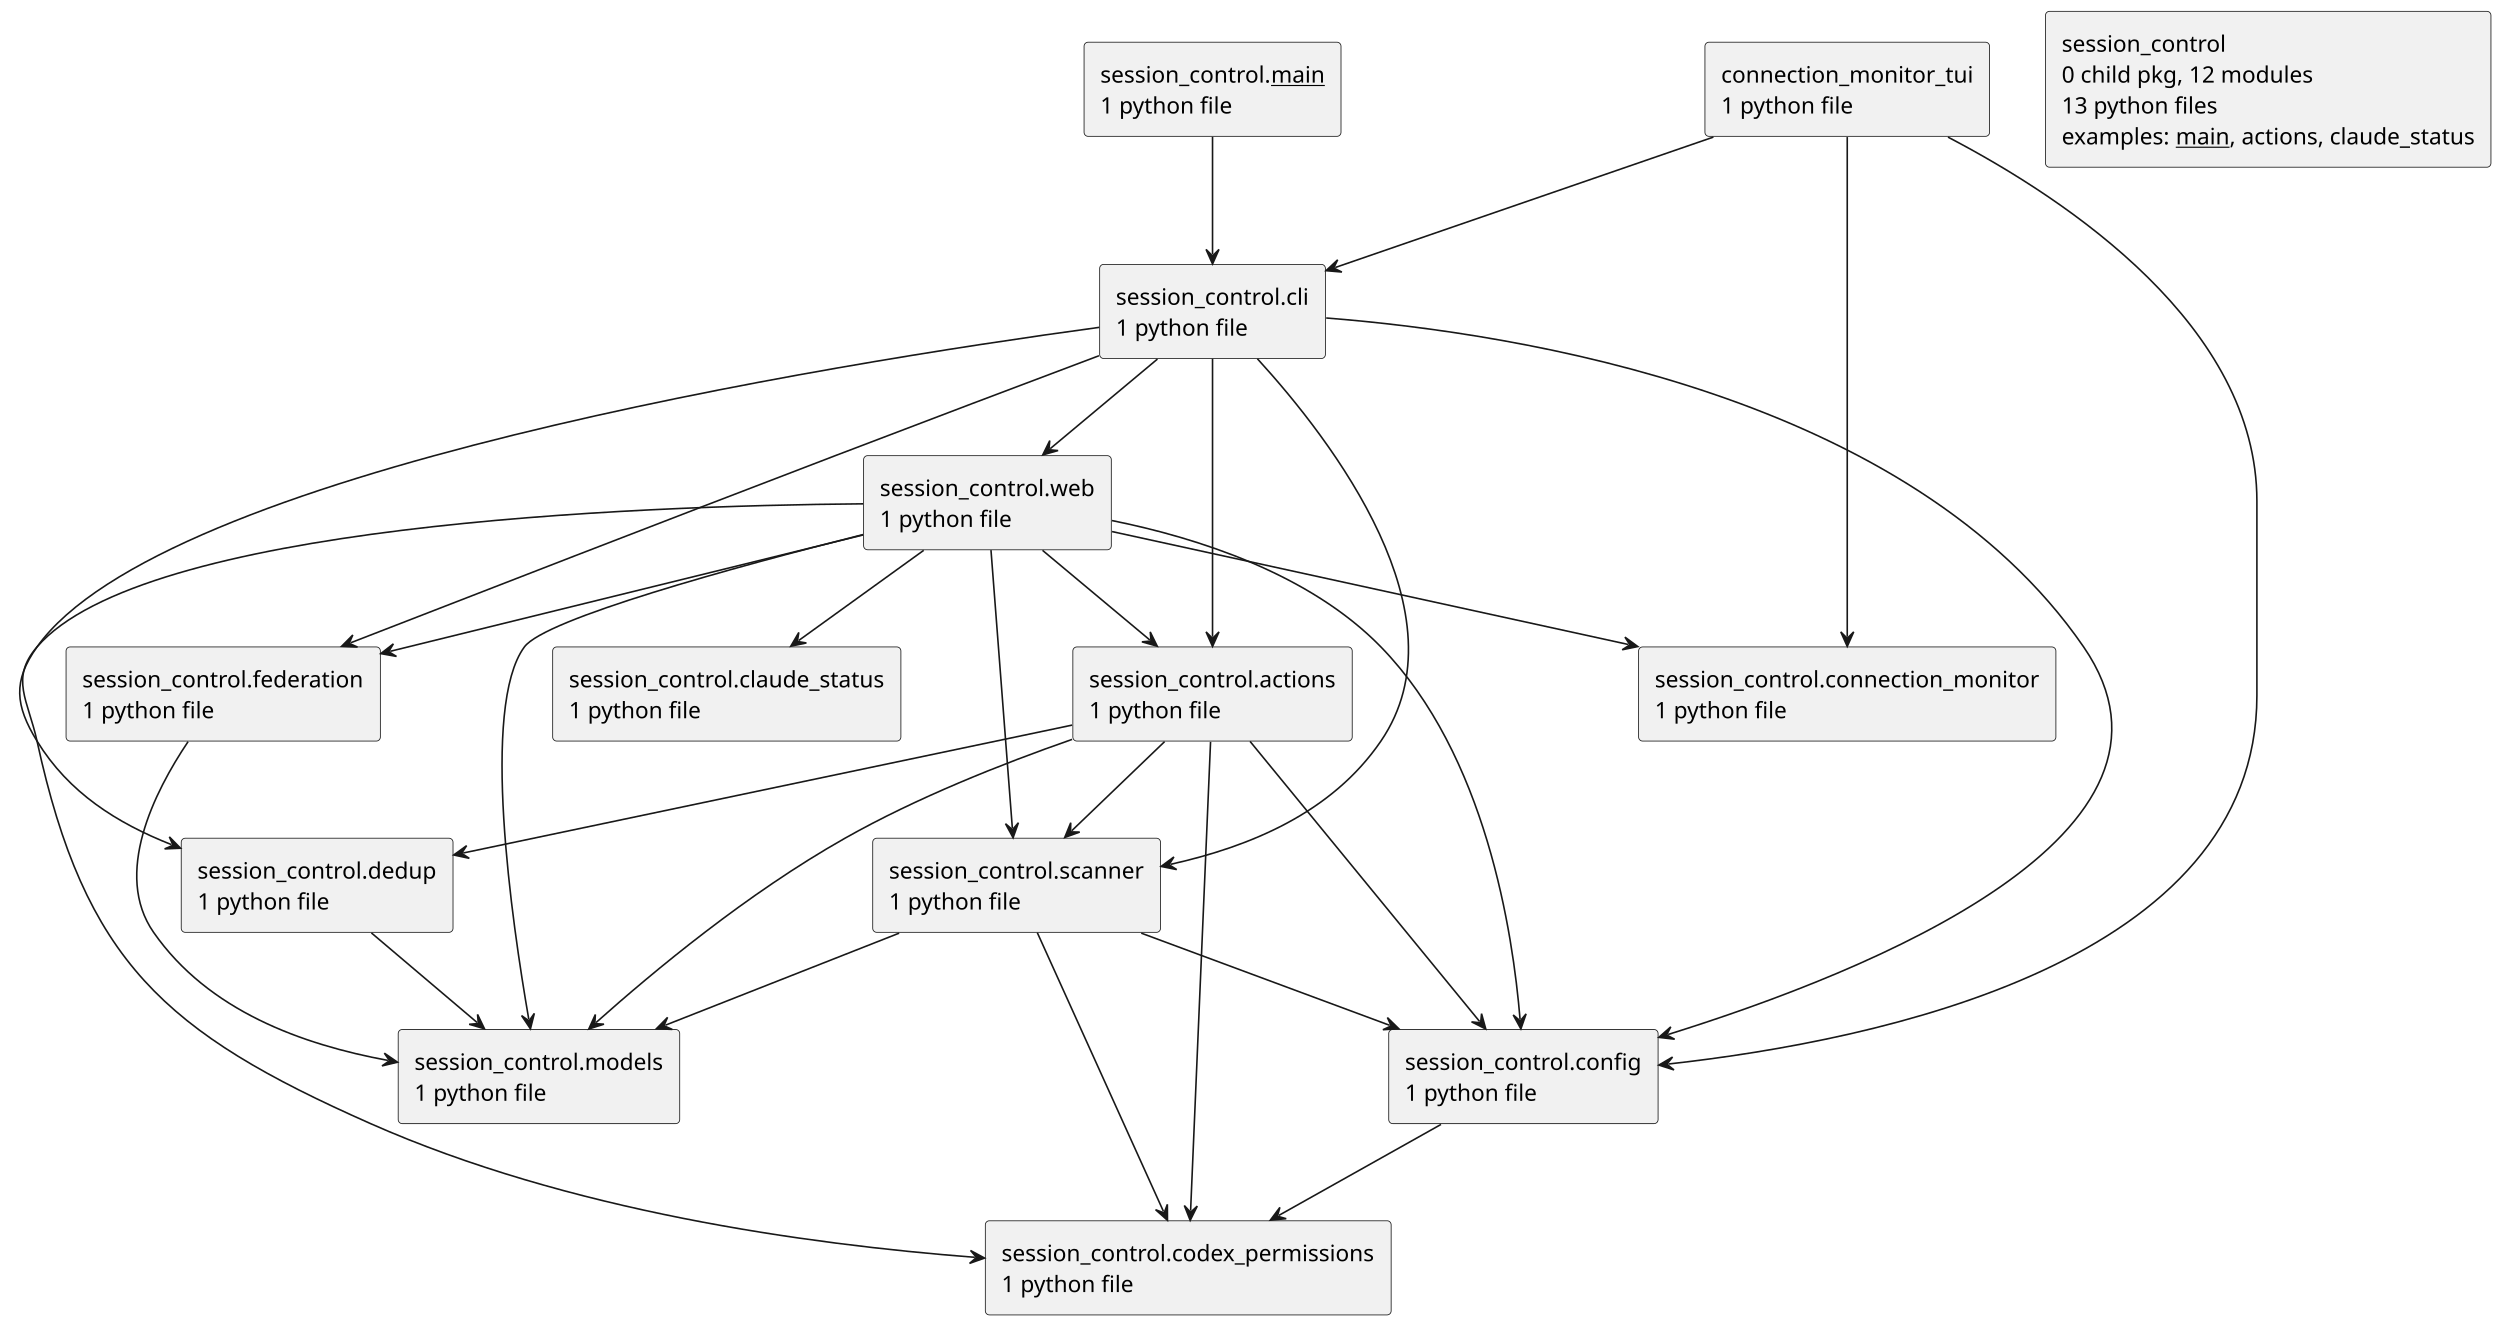
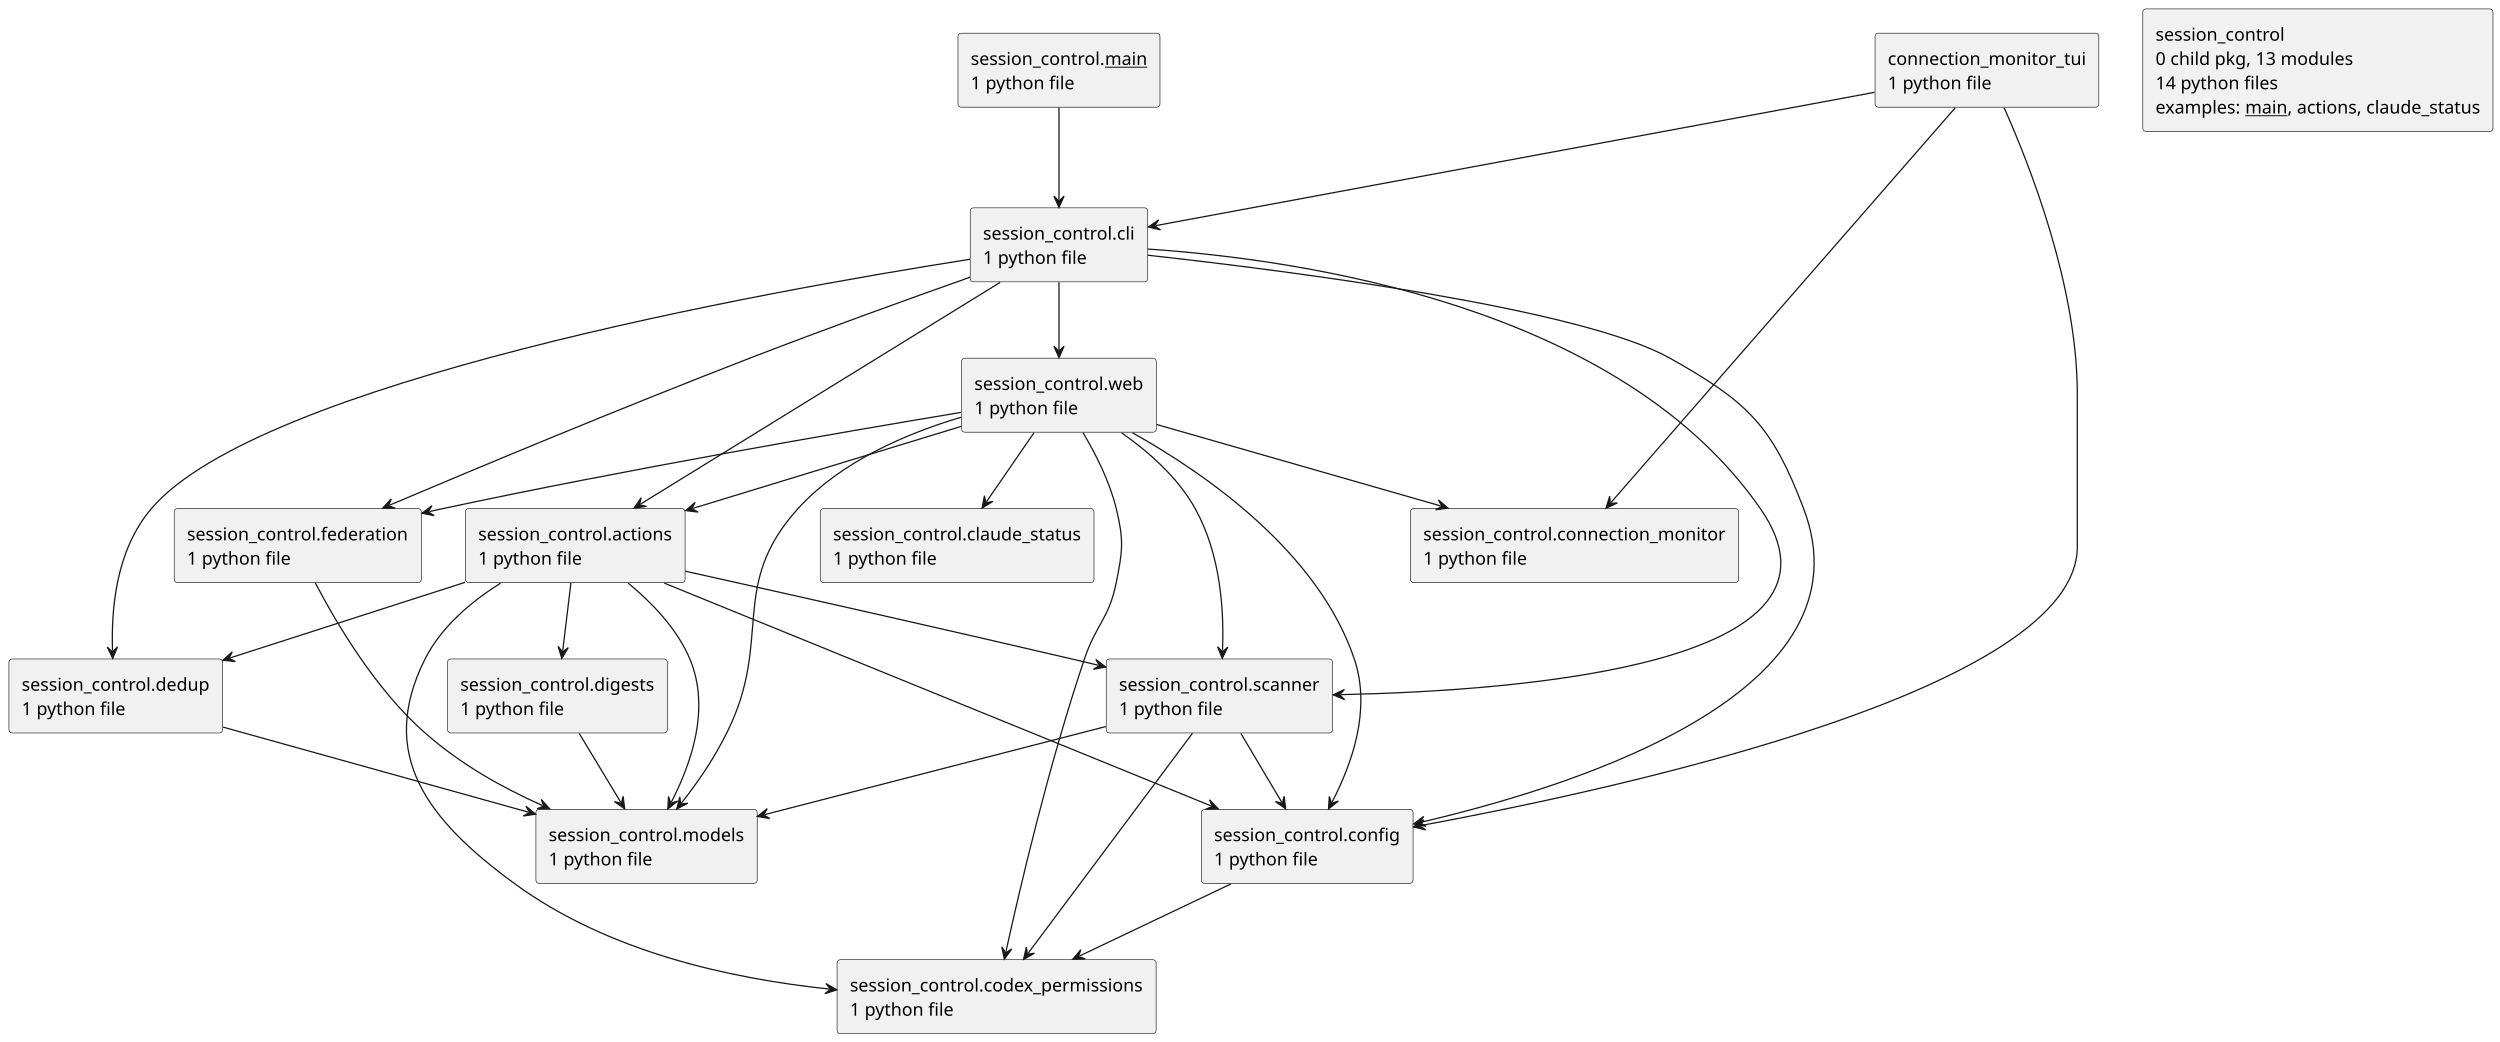
- <svg xmlns="http://www.w3.org/2000/svg" contentStyleType="text/css" data-diagram-type="DESCRIPTION" height="818px" preserveAspectRatio="none" style="width:1544px;height:818px;background:#FFFFFF;" version="1.1" viewBox="0 0 1544 818" width="1544px" zoomAndPan="magnify">
+ <svg xmlns="http://www.w3.org/2000/svg" contentStyleType="text/css" data-diagram-type="DESCRIPTION" height="818px" preserveAspectRatio="none" style="width:1964px;height:818px;background:#FFFFFF;" version="1.1" viewBox="0 0 1964 818" width="1964px" zoomAndPan="magnify">
  <defs />
  <g>
    <g class="entity" data-qualified-name="connection_monitor_tui" data-source-line="4" id="ent0002">
-       <rect fill="#F1F1F1" height="58.136" rx="2.5" ry="2.5" style="stroke:#181818;stroke-width:0.5;" width="175.777" x="1052.97" y="26.07" />
-       <text fill="#000000" font-family="sans-serif" font-size="14" lengthAdjust="spacing" textLength="155.777" x="1062.97" y="51.036">connection_monitor_tui</text>
-       <text fill="#000000" font-family="sans-serif" font-size="14" lengthAdjust="spacing" textLength="81.802" x="1062.97" y="70.104">1 python file</text>
+       <rect fill="#F1F1F1" height="58.136" rx="2.5" ry="2.5" style="stroke:#181818;stroke-width:0.5;" width="175.777" x="1473.04" y="26.07" />
+       <text fill="#000000" font-family="sans-serif" font-size="14" lengthAdjust="spacing" textLength="155.777" x="1483.04" y="51.036">connection_monitor_tui</text>
+       <text fill="#000000" font-family="sans-serif" font-size="14" lengthAdjust="spacing" textLength="81.802" x="1483.04" y="70.104">1 python file</text>
    </g>
    <g class="entity" data-qualified-name="session_control" data-source-line="5" id="ent0003">
-       <rect fill="#F1F1F1" height="96.272" rx="2.5" ry="2.5" style="stroke:#181818;stroke-width:0.5;" width="275.107" x="1263.3" y="7" />
-       <text fill="#000000" font-family="sans-serif" font-size="14" lengthAdjust="spacing" textLength="101.724" x="1273.3" y="31.966">session_control</text>
-       <text fill="#000000" font-family="sans-serif" font-size="14" lengthAdjust="spacing" textLength="155.273" x="1273.3" y="51.034">0 child pkg, 12 modules</text>
-       <text fill="#000000" font-family="sans-serif" font-size="14" lengthAdjust="spacing" textLength="96.516" x="1273.3" y="70.102">13 python files</text>
-       <text fill="#000000" font-family="sans-serif" font-size="14" lengthAdjust="spacing" textLength="66.822" x="1273.3" y="89.17">examples:</text>
-       <text fill="#000000" font-family="sans-serif" font-size="14" lengthAdjust="spacing" text-decoration="underline" textLength="33.208" x="1343.762" y="89.17">main</text>
-       <text fill="#000000" font-family="sans-serif" font-size="14" lengthAdjust="spacing" textLength="151.437" x="1376.97" y="89.17">, actions, claude_status</text>
+       <rect fill="#F1F1F1" height="96.272" rx="2.5" ry="2.5" style="stroke:#181818;stroke-width:0.5;" width="275.107" x="1683.37" y="7" />
+       <text fill="#000000" font-family="sans-serif" font-size="14" lengthAdjust="spacing" textLength="101.724" x="1693.37" y="31.966">session_control</text>
+       <text fill="#000000" font-family="sans-serif" font-size="14" lengthAdjust="spacing" textLength="155.273" x="1693.37" y="51.034">0 child pkg, 13 modules</text>
+       <text fill="#000000" font-family="sans-serif" font-size="14" lengthAdjust="spacing" textLength="96.516" x="1693.37" y="70.102">14 python files</text>
+       <text fill="#000000" font-family="sans-serif" font-size="14" lengthAdjust="spacing" textLength="66.822" x="1693.37" y="89.17">examples:</text>
+       <text fill="#000000" font-family="sans-serif" font-size="14" lengthAdjust="spacing" text-decoration="underline" textLength="33.208" x="1763.832" y="89.17">main</text>
+       <text fill="#000000" font-family="sans-serif" font-size="14" lengthAdjust="spacing" textLength="151.437" x="1797.04" y="89.17">, actions, claude_status</text>
    </g>
    <g class="entity" data-qualified-name="session_control.__main__" data-source-line="6" id="ent0004">
-       <rect fill="#F1F1F1" height="58.136" rx="2.5" ry="2.5" style="stroke:#181818;stroke-width:0.5;" width="158.684" x="669.52" y="26.07" />
-       <text fill="#000000" font-family="sans-serif" font-size="14" lengthAdjust="spacing" textLength="105.476" x="679.52" y="51.036">session_control.</text>
-       <text fill="#000000" font-family="sans-serif" font-size="14" lengthAdjust="spacing" text-decoration="underline" textLength="33.208" x="784.996" y="51.036">main</text>
-       <text fill="#000000" font-family="sans-serif" font-size="14" lengthAdjust="spacing" textLength="81.802" x="679.52" y="70.104">1 python file</text>
+       <rect fill="#F1F1F1" height="58.136" rx="2.5" ry="2.5" style="stroke:#181818;stroke-width:0.5;" width="158.684" x="752.58" y="26.07" />
+       <text fill="#000000" font-family="sans-serif" font-size="14" lengthAdjust="spacing" textLength="105.476" x="762.58" y="51.036">session_control.</text>
+       <text fill="#000000" font-family="sans-serif" font-size="14" lengthAdjust="spacing" text-decoration="underline" textLength="33.208" x="868.056" y="51.036">main</text>
+       <text fill="#000000" font-family="sans-serif" font-size="14" lengthAdjust="spacing" textLength="81.802" x="762.58" y="70.104">1 python file</text>
    </g>
    <g class="entity" data-qualified-name="session_control.actions" data-source-line="7" id="ent0005">
-       <rect fill="#F1F1F1" height="58.136" rx="2.5" ry="2.5" style="stroke:#181818;stroke-width:0.5;" width="172.543" x="662.59" y="399.55" />
-       <text fill="#000000" font-family="sans-serif" font-size="14" lengthAdjust="spacing" textLength="152.543" x="672.59" y="424.516">session_control.actions</text>
-       <text fill="#000000" font-family="sans-serif" font-size="14" lengthAdjust="spacing" textLength="81.802" x="672.59" y="443.584">1 python file</text>
+       <rect fill="#F1F1F1" height="58.136" rx="2.5" ry="2.5" style="stroke:#181818;stroke-width:0.5;" width="172.543" x="365.66" y="399.55" />
+       <text fill="#000000" font-family="sans-serif" font-size="14" lengthAdjust="spacing" textLength="152.543" x="375.66" y="424.516">session_control.actions</text>
+       <text fill="#000000" font-family="sans-serif" font-size="14" lengthAdjust="spacing" textLength="81.802" x="375.66" y="443.584">1 python file</text>
    </g>
    <g class="entity" data-qualified-name="session_control.claude_status" data-source-line="8" id="ent0006">
-       <rect fill="#F1F1F1" height="58.136" rx="2.5" ry="2.5" style="stroke:#181818;stroke-width:0.5;" width="215.061" x="341.33" y="399.55" />
-       <text fill="#000000" font-family="sans-serif" font-size="14" lengthAdjust="spacing" textLength="195.061" x="351.33" y="424.516">session_control.claude_status</text>
-       <text fill="#000000" font-family="sans-serif" font-size="14" lengthAdjust="spacing" textLength="81.802" x="351.33" y="443.584">1 python file</text>
+       <rect fill="#F1F1F1" height="58.136" rx="2.5" ry="2.5" style="stroke:#181818;stroke-width:0.5;" width="215.061" x="644.4" y="399.55" />
+       <text fill="#000000" font-family="sans-serif" font-size="14" lengthAdjust="spacing" textLength="195.061" x="654.4" y="424.516">session_control.claude_status</text>
+       <text fill="#000000" font-family="sans-serif" font-size="14" lengthAdjust="spacing" textLength="81.802" x="654.4" y="443.584">1 python file</text>
    </g>
    <g class="entity" data-qualified-name="session_control.cli" data-source-line="9" id="ent0007">
-       <rect fill="#F1F1F1" height="58.136" rx="2.5" ry="2.5" style="stroke:#181818;stroke-width:0.5;" width="139.419" x="679.15" y="163.28" />
-       <text fill="#000000" font-family="sans-serif" font-size="14" lengthAdjust="spacing" textLength="119.419" x="689.15" y="188.246">session_control.cli</text>
-       <text fill="#000000" font-family="sans-serif" font-size="14" lengthAdjust="spacing" textLength="81.802" x="689.15" y="207.314">1 python file</text>
+       <rect fill="#F1F1F1" height="58.136" rx="2.5" ry="2.5" style="stroke:#181818;stroke-width:0.5;" width="139.419" x="762.22" y="163.28" />
+       <text fill="#000000" font-family="sans-serif" font-size="14" lengthAdjust="spacing" textLength="119.419" x="772.22" y="188.246">session_control.cli</text>
+       <text fill="#000000" font-family="sans-serif" font-size="14" lengthAdjust="spacing" textLength="81.802" x="772.22" y="207.314">1 python file</text>
    </g>
    <g class="entity" data-qualified-name="session_control.codex_permissions" data-source-line="10" id="ent0008">
-       <rect fill="#F1F1F1" height="58.136" rx="2.5" ry="2.5" style="stroke:#181818;stroke-width:0.5;" width="250.635" x="608.54" y="753.95" />
-       <text fill="#000000" font-family="sans-serif" font-size="14" lengthAdjust="spacing" textLength="230.635" x="618.54" y="778.916">session_control.codex_permissions</text>
-       <text fill="#000000" font-family="sans-serif" font-size="14" lengthAdjust="spacing" textLength="81.802" x="618.54" y="797.984">1 python file</text>
+       <rect fill="#F1F1F1" height="58.136" rx="2.5" ry="2.5" style="stroke:#181818;stroke-width:0.5;" width="250.635" x="657.61" y="753.95" />
+       <text fill="#000000" font-family="sans-serif" font-size="14" lengthAdjust="spacing" textLength="230.635" x="667.61" y="778.916">session_control.codex_permissions</text>
+       <text fill="#000000" font-family="sans-serif" font-size="14" lengthAdjust="spacing" textLength="81.802" x="667.61" y="797.984">1 python file</text>
    </g>
    <g class="entity" data-qualified-name="session_control.config" data-source-line="11" id="ent0009">
-       <rect fill="#F1F1F1" height="58.136" rx="2.5" ry="2.5" style="stroke:#181818;stroke-width:0.5;" width="166.355" x="857.68" y="635.82" />
-       <text fill="#000000" font-family="sans-serif" font-size="14" lengthAdjust="spacing" textLength="146.355" x="867.68" y="660.786">session_control.config</text>
-       <text fill="#000000" font-family="sans-serif" font-size="14" lengthAdjust="spacing" textLength="81.802" x="867.68" y="679.854">1 python file</text>
+       <rect fill="#F1F1F1" height="58.136" rx="2.5" ry="2.5" style="stroke:#181818;stroke-width:0.5;" width="166.355" x="943.75" y="635.82" />
+       <text fill="#000000" font-family="sans-serif" font-size="14" lengthAdjust="spacing" textLength="146.355" x="953.75" y="660.786">session_control.config</text>
+       <text fill="#000000" font-family="sans-serif" font-size="14" lengthAdjust="spacing" textLength="81.802" x="953.75" y="679.854">1 python file</text>
    </g>
    <g class="entity" data-qualified-name="session_control.connection_monitor" data-source-line="12" id="ent0010">
-       <rect fill="#F1F1F1" height="58.136" rx="2.5" ry="2.5" style="stroke:#181818;stroke-width:0.5;" width="257.719" x="1012" y="399.55" />
-       <text fill="#000000" font-family="sans-serif" font-size="14" lengthAdjust="spacing" textLength="237.719" x="1022" y="424.516">session_control.connection_monitor</text>
-       <text fill="#000000" font-family="sans-serif" font-size="14" lengthAdjust="spacing" textLength="81.802" x="1022" y="443.584">1 python file</text>
+       <rect fill="#F1F1F1" height="58.136" rx="2.5" ry="2.5" style="stroke:#181818;stroke-width:0.5;" width="257.719" x="1108.07" y="399.55" />
+       <text fill="#000000" font-family="sans-serif" font-size="14" lengthAdjust="spacing" textLength="237.719" x="1118.07" y="424.516">session_control.connection_monitor</text>
+       <text fill="#000000" font-family="sans-serif" font-size="14" lengthAdjust="spacing" textLength="81.802" x="1118.07" y="443.584">1 python file</text>
    </g>
    <g class="entity" data-qualified-name="session_control.dedup" data-source-line="13" id="ent0011">
-       <rect fill="#F1F1F1" height="58.136" rx="2.5" ry="2.5" style="stroke:#181818;stroke-width:0.5;" width="167.853" x="111.93" y="517.68" />
-       <text fill="#000000" font-family="sans-serif" font-size="14" lengthAdjust="spacing" textLength="147.853" x="121.93" y="542.646">session_control.dedup</text>
-       <text fill="#000000" font-family="sans-serif" font-size="14" lengthAdjust="spacing" textLength="81.802" x="121.93" y="561.714">1 python file</text>
-     </g>
-     <g class="entity" data-qualified-name="session_control.federation" data-source-line="14" id="ent0012">
-       <rect fill="#F1F1F1" height="58.136" rx="2.5" ry="2.5" style="stroke:#181818;stroke-width:0.5;" width="194.117" x="40.8" y="399.55" />
-       <text fill="#000000" font-family="sans-serif" font-size="14" lengthAdjust="spacing" textLength="174.117" x="50.8" y="424.516">session_control.federation</text>
-       <text fill="#000000" font-family="sans-serif" font-size="14" lengthAdjust="spacing" textLength="81.802" x="50.8" y="443.584">1 python file</text>
-     </g>
-     <g class="entity" data-qualified-name="session_control.models" data-source-line="15" id="ent0013">
-       <rect fill="#F1F1F1" height="58.136" rx="2.5" ry="2.5" style="stroke:#181818;stroke-width:0.5;" width="173.859" x="245.93" y="635.82" />
-       <text fill="#000000" font-family="sans-serif" font-size="14" lengthAdjust="spacing" textLength="153.859" x="255.93" y="660.786">session_control.models</text>
-       <text fill="#000000" font-family="sans-serif" font-size="14" lengthAdjust="spacing" textLength="81.802" x="255.93" y="679.854">1 python file</text>
-     </g>
-     <g class="entity" data-qualified-name="session_control.scanner" data-source-line="16" id="ent0014">
-       <rect fill="#F1F1F1" height="58.136" rx="2.5" ry="2.5" style="stroke:#181818;stroke-width:0.5;" width="177.737" x="538.99" y="517.68" />
-       <text fill="#000000" font-family="sans-serif" font-size="14" lengthAdjust="spacing" textLength="157.737" x="548.99" y="542.646">session_control.scanner</text>
-       <text fill="#000000" font-family="sans-serif" font-size="14" lengthAdjust="spacing" textLength="81.802" x="548.99" y="561.714">1 python file</text>
-     </g>
-     <g class="entity" data-qualified-name="session_control.web" data-source-line="17" id="ent0015">
-       <rect fill="#F1F1F1" height="58.136" rx="2.5" ry="2.5" style="stroke:#181818;stroke-width:0.5;" width="152.986" x="533.36" y="281.41" />
-       <text fill="#000000" font-family="sans-serif" font-size="14" lengthAdjust="spacing" textLength="132.986" x="543.36" y="306.376">session_control.web</text>
-       <text fill="#000000" font-family="sans-serif" font-size="14" lengthAdjust="spacing" textLength="81.802" x="543.36" y="325.444">1 python file</text>
-     </g>
-     <g class="link" data-entity-1="ent0002" data-entity-2="ent0007" data-link-type="dependency" data-source-line="18" id="lnk16">
-       <path d="M1058.2,84.65 C987.22,109.13 891.692,142.073 824.612,165.213" fill="none" id="connection_monitor_tui-to-session_control.cli" style="stroke:#181818;stroke-width:1;" />
-       <polygon fill="#181818" points="818.94,167.17,828.752,168.016,823.667,165.54,826.144,160.454,818.94,167.17" style="stroke:#181818;stroke-width:1;" />
-     </g>
-     <g class="link" data-entity-1="ent0002" data-entity-2="ent0009" data-link-type="dependency" data-source-line="19" id="lnk17">
-       <path d="M1203.07,84.68 C1277.98,123.83 1393.86,201.79 1393.86,309.48 C1393.86,309.48 1393.86,309.48 1393.86,429.61 C1393.86,594.08 1161.323,642.556 1030.433,657.136" fill="none" id="connection_monitor_tui-to-session_control.config" style="stroke:#181818;stroke-width:1;" />
-       <polygon fill="#181818" points="1024.47,657.8,1033.858,660.779,1029.439,657.246,1032.972,652.828,1024.47,657.8" style="stroke:#181818;stroke-width:1;" />
-     </g>
-     <g class="link" data-entity-1="ent0002" data-entity-2="ent0010" data-link-type="dependency" data-source-line="20" id="lnk18">
-       <path d="M1140.86,84.67 C1140.86,153.9 1140.86,324.17 1140.86,393.24" fill="none" id="connection_monitor_tui-to-session_control.connection_monitor" style="stroke:#181818;stroke-width:1;" />
-       <polygon fill="#181818" points="1140.86,399.24,1144.86,390.24,1140.86,394.24,1136.86,390.24,1140.86,399.24" style="stroke:#181818;stroke-width:1;" />
-     </g>
-     <g class="link" data-entity-1="ent0004" data-entity-2="ent0007" data-link-type="dependency" data-source-line="21" id="lnk19">
-       <path d="M748.86,84.48 C748.86,107.56 748.86,133.97 748.86,157.04" fill="none" id="session_control.__main__-to-session_control.cli" style="stroke:#181818;stroke-width:1;" />
-       <polygon fill="#181818" points="748.86,163.04,752.86,154.04,748.86,158.04,744.86,154.04,748.86,163.04" style="stroke:#181818;stroke-width:1;" />
-     </g>
-     <g class="link" data-entity-1="ent0005" data-entity-2="ent0008" data-link-type="dependency" data-source-line="22" id="lnk20">
-       <path d="M747.64,458.16 C744.82,524.35 738.125,681.735 735.315,747.715" fill="none" id="session_control.actions-to-session_control.codex_permissions" style="stroke:#181818;stroke-width:1;" />
-       <polygon fill="#181818" points="735.06,753.71,739.439,744.888,735.273,748.715,731.447,744.548,735.06,753.71" style="stroke:#181818;stroke-width:1;" />
-     </g>
-     <g class="link" data-entity-1="ent0005" data-entity-2="ent0009" data-link-type="dependency" data-source-line="23" id="lnk21">
-       <path d="M772.02,457.87 C808.92,502.9 876.856,585.8 913.816,630.89" fill="none" id="session_control.actions-to-session_control.config" style="stroke:#181818;stroke-width:1;" />
-       <polygon fill="#181818" points="917.62,635.53,915.008,626.034,914.45,631.663,908.821,631.105,917.62,635.53" style="stroke:#181818;stroke-width:1;" />
-     </g>
-     <g class="link" data-entity-1="ent0005" data-entity-2="ent0011" data-link-type="dependency" data-source-line="24" id="lnk22">
-       <path d="M662.15,447.82 C557.73,469.75 389.412,505.096 286.072,526.806" fill="none" id="session_control.actions-to-session_control.dedup" style="stroke:#181818;stroke-width:1;" />
-       <polygon fill="#181818" points="280.2,528.04,289.83,530.104,285.093,527.012,288.185,522.275,280.2,528.04" style="stroke:#181818;stroke-width:1;" />
-     </g>
-     <g class="link" data-entity-1="ent0005" data-entity-2="ent0013" data-link-type="dependency" data-source-line="25" id="lnk23">
-       <path d="M662.12,456.65 C618.66,471.82 566.02,492.73 521.86,517.68 C461.54,551.76 403.971,599.6 368.111,631.53" fill="none" id="session_control.actions-to-session_control.models" style="stroke:#181818;stroke-width:1;" />
-       <polygon fill="#181818" points="363.63,635.52,373.012,632.522,367.364,632.195,367.692,626.548,363.63,635.52" style="stroke:#181818;stroke-width:1;" />
-     </g>
-     <g class="link" data-entity-1="ent0005" data-entity-2="ent0014" data-link-type="dependency" data-source-line="26" id="lnk24">
-       <path d="M719.26,458.02 C700.51,476.02 680.668,495.055 661.898,513.075" fill="none" id="session_control.actions-to-session_control.scanner" style="stroke:#181818;stroke-width:1;" />
-       <polygon fill="#181818" points="657.57,517.23,666.832,513.883,661.177,513.767,661.292,508.112,657.57,517.23" style="stroke:#181818;stroke-width:1;" />
-     </g>
-     <g class="link" data-entity-1="ent0007" data-entity-2="ent0005" data-link-type="dependency" data-source-line="27" id="lnk25">
-       <path d="M748.86,221.6 C748.86,266.63 748.86,348.16 748.86,393.26" fill="none" id="session_control.cli-to-session_control.actions" style="stroke:#181818;stroke-width:1;" />
-       <polygon fill="#181818" points="748.86,399.26,752.86,390.26,748.86,394.26,744.86,390.26,748.86,399.26" style="stroke:#181818;stroke-width:1;" />
-     </g>
-     <g class="link" data-entity-1="ent0007" data-entity-2="ent0009" data-link-type="dependency" data-source-line="28" id="lnk26">
-       <path d="M819.06,196.39 C938.82,205.82 1180.02,244.18 1286.86,399.55 C1366.04,514.7 1156.138,599.603 1030.208,638.893" fill="none" id="session_control.cli-to-session_control.config" style="stroke:#181818;stroke-width:1;" />
-       <polygon fill="#181818" points="1024.48,640.68,1034.263,641.818,1029.253,639.191,1031.88,634.181,1024.48,640.68" style="stroke:#181818;stroke-width:1;" />
-     </g>
-     <g class="link" data-entity-1="ent0007" data-entity-2="ent0011" data-link-type="dependency" data-source-line="29" id="lnk27">
-       <path d="M678.91,202.17 C512.27,224.83 99.98,291 22.86,399.55 C7.89,420.61 9.35,435.65 22.86,457.68 C42.5,489.72 72.271,508.353 105.921,521.663" fill="none" id="session_control.cli-to-session_control.dedup" style="stroke:#181818;stroke-width:1;" />
-       <polygon fill="#181818" points="111.5,523.87,104.602,516.84,106.85,522.031,101.66,524.279,111.5,523.87" style="stroke:#181818;stroke-width:1;" />
-     </g>
-     <g class="link" data-entity-1="ent0007" data-entity-2="ent0012" data-link-type="dependency" data-source-line="30" id="lnk28">
-       <path d="M678.71,219.7 C632.43,237.12 570.49,260.52 515.86,281.41 C409.72,322 292.652,367.386 216.552,396.976" fill="none" id="session_control.cli-to-session_control.federation" style="stroke:#181818;stroke-width:1;" />
-       <polygon fill="#181818" points="210.96,399.15,220.798,399.616,215.62,397.338,217.899,392.16,210.96,399.15" style="stroke:#181818;stroke-width:1;" />
-     </g>
-     <g class="link" data-entity-1="ent0007" data-entity-2="ent0014" data-link-type="dependency" data-source-line="31" id="lnk29">
-       <path d="M776.56,221.56 C822.8,272.17 905.68,380.29 852.86,457.68 C822.47,502.21 771.756,522.913 722.946,533.803" fill="none" id="session_control.cli-to-session_control.scanner" style="stroke:#181818;stroke-width:1;" />
-       <polygon fill="#181818" points="717.09,535.11,726.745,537.054,721.97,534.021,725.003,529.246,717.09,535.11" style="stroke:#181818;stroke-width:1;" />
-     </g>
-     <g class="link" data-entity-1="ent0007" data-entity-2="ent0015" data-link-type="dependency" data-source-line="32" id="lnk30">
-       <path d="M714.85,221.75 C693.31,239.75 670.165,259.093 648.595,277.113" fill="none" id="session_control.cli-to-session_control.web" style="stroke:#181818;stroke-width:1;" />
-       <polygon fill="#181818" points="643.99,280.96,653.461,278.26,647.827,277.754,648.332,272.12,643.99,280.96" style="stroke:#181818;stroke-width:1;" />
-     </g>
-     <g class="link" data-entity-1="ent0009" data-entity-2="ent0008" data-link-type="dependency" data-source-line="33" id="lnk31">
-       <path d="M889.95,694.45 C857.87,712.44 821.843,732.666 789.793,750.636" fill="none" id="session_control.config-to-session_control.codex_permissions" style="stroke:#181818;stroke-width:1;" />
-       <polygon fill="#181818" points="784.56,753.57,794.366,752.658,788.921,751.125,790.454,745.679,784.56,753.57" style="stroke:#181818;stroke-width:1;" />
-     </g>
-     <g class="link" data-entity-1="ent0011" data-entity-2="ent0013" data-link-type="dependency" data-source-line="34" id="lnk32">
-       <path d="M229.37,576.16 C250.6,594.16 273.384,613.469 294.634,631.489" fill="none" id="session_control.dedup-to-session_control.models" style="stroke:#181818;stroke-width:1;" />
-       <polygon fill="#181818" points="299.21,635.37,294.933,626.498,295.397,632.136,289.759,632.6,299.21,635.37" style="stroke:#181818;stroke-width:1;" />
-     </g>
-     <g class="link" data-entity-1="ent0012" data-entity-2="ent0013" data-link-type="dependency" data-source-line="35" id="lnk33">
-       <path d="M116.16,458.04 C95.14,489.31 69.84,539.88 94.86,575.82 C128.65,624.36 186.56,645.12 239.6,654.92" fill="none" id="session_control.federation-to-session_control.models" style="stroke:#181818;stroke-width:1;" />
-       <polygon fill="#181818" points="245.5,656.01,237.377,650.441,240.583,655.101,235.923,658.308,245.5,656.01" style="stroke:#181818;stroke-width:1;" />
-     </g>
-     <g class="link" data-entity-1="ent0014" data-entity-2="ent0008" data-link-type="dependency" data-source-line="36" id="lnk34">
-       <path d="M640.64,576.01 C661.02,621.04 698.146,703.104 718.556,748.194" fill="none" id="session_control.scanner-to-session_control.codex_permissions" style="stroke:#181818;stroke-width:1;" />
-       <polygon fill="#181818" points="721.03,753.66,720.963,743.811,718.968,749.105,713.675,747.11,721.03,753.66" style="stroke:#181818;stroke-width:1;" />
-     </g>
-     <g class="link" data-entity-1="ent0014" data-entity-2="ent0009" data-link-type="dependency" data-source-line="37" id="lnk35">
-       <path d="M704.83,576.31 C753.25,594.27 809.875,615.282 858.285,633.252" fill="none" id="session_control.scanner-to-session_control.config" style="stroke:#181818;stroke-width:1;" />
-       <polygon fill="#181818" points="863.91,635.34,856.865,628.458,859.222,633.6,854.081,635.958,863.91,635.34" style="stroke:#181818;stroke-width:1;" />
-     </g>
-     <g class="link" data-entity-1="ent0014" data-entity-2="ent0013" data-link-type="dependency" data-source-line="38" id="lnk36">
-       <path d="M555.31,576.31 C509.68,594.27 456.593,615.171 410.963,633.141" fill="none" id="session_control.scanner-to-session_control.models" style="stroke:#181818;stroke-width:1;" />
-       <polygon fill="#181818" points="405.38,635.34,415.22,635.764,410.032,633.508,412.288,628.32,405.38,635.34" style="stroke:#181818;stroke-width:1;" />
-     </g>
-     <g class="link" data-entity-1="ent0015" data-entity-2="ent0005" data-link-type="dependency" data-source-line="39" id="lnk37">
-       <path d="M643.86,339.89 C665.4,357.89 688.556,377.232 710.116,395.252" fill="none" id="session_control.web-to-session_control.actions" style="stroke:#181818;stroke-width:1;" />
-       <polygon fill="#181818" points="714.72,399.1,710.38,390.259,710.884,395.894,705.249,396.397,714.72,399.1" style="stroke:#181818;stroke-width:1;" />
-     </g>
-     <g class="link" data-entity-1="ent0015" data-entity-2="ent0006" data-link-type="dependency" data-source-line="40" id="lnk38">
-       <path d="M570.47,339.89 C545.52,357.89 518.236,377.57 493.256,395.59" fill="none" id="session_control.web-to-session_control.claude_status" style="stroke:#181818;stroke-width:1;" />
-       <polygon fill="#181818" points="488.39,399.1,498.029,397.079,492.445,396.175,493.349,390.591,488.39,399.1" style="stroke:#181818;stroke-width:1;" />
-     </g>
-     <g class="link" data-entity-1="ent0015" data-entity-2="ent0008" data-link-type="dependency" data-source-line="41" id="lnk39">
-       <path d="M533.05,311.16 C389.21,312.37 87.83,324.1 22.86,399.55 C6,419.13 17.36,432.44 22.86,457.68 C52.49,593.81 101.46,637.57 228.86,693.95 C350.73,747.89 496.838,768.399 602.088,776.519" fill="none" id="session_control.web-to-session_control.codex_permissions" style="stroke:#181818;stroke-width:1;" />
-       <polygon fill="#181818" points="608.07,776.98,599.404,772.3,603.085,776.595,598.789,780.276,608.07,776.98" style="stroke:#181818;stroke-width:1;" />
-     </g>
-     <g class="link" data-entity-1="ent0015" data-entity-2="ent0009" data-link-type="dependency" data-source-line="42" id="lnk40">
-       <path d="M686.75,321.5 C739.97,332.27 808.87,354.38 852.86,399.55 C917.82,466.25 934.341,576.121 938.791,629.491" fill="none" id="session_control.web-to-session_control.config" style="stroke:#181818;stroke-width:1;" />
-       <polygon fill="#181818" points="939.29,635.47,942.528,626.169,938.875,630.487,934.556,626.833,939.29,635.47" style="stroke:#181818;stroke-width:1;" />
-     </g>
-     <g class="link" data-entity-1="ent0015" data-entity-2="ent0010" data-link-type="dependency" data-source-line="43" id="lnk41">
-       <path d="M686.79,328.3 C771.72,346.88 904.009,375.808 1005.649,398.038" fill="none" id="session_control.web-to-session_control.connection_monitor" style="stroke:#181818;stroke-width:1;" />
-       <polygon fill="#181818" points="1011.51,399.32,1003.572,393.489,1006.625,398.252,1001.863,401.305,1011.51,399.32" style="stroke:#181818;stroke-width:1;" />
-     </g>
-     <g class="link" data-entity-1="ent0015" data-entity-2="ent0012" data-link-type="dependency" data-source-line="44" id="lnk42">
-       <path d="M532.97,330.4 C451.73,350.39 329.226,380.526 240.996,402.236" fill="none" id="session_control.web-to-session_control.federation" style="stroke:#181818;stroke-width:1;" />
-       <polygon fill="#181818" points="235.17,403.67,244.865,405.404,240.025,402.475,242.954,397.635,235.17,403.67" style="stroke:#181818;stroke-width:1;" />
-     </g>
-     <g class="link" data-entity-1="ent0015" data-entity-2="ent0013" data-link-type="dependency" data-source-line="45" id="lnk43">
-       <path d="M533.05,330.14 C452.77,350.42 336.65,382.23 323.86,399.55 C296.79,436.21 316.084,569.038 326.575,629.508" fill="none" id="session_control.web-to-session_control.models" style="stroke:#181818;stroke-width:1;" />
-       <polygon fill="#181818" points="327.6,635.42,330.003,625.869,326.745,630.494,322.121,627.236,327.6,635.42" style="stroke:#181818;stroke-width:1;" />
-     </g>
-     <g class="link" data-entity-1="ent0015" data-entity-2="ent0014" data-link-type="dependency" data-source-line="46" id="lnk44">
-       <path d="M612.03,339.74 C615.49,384.77 621.75,466.318 625.22,511.408" fill="none" id="session_control.web-to-session_control.scanner" style="stroke:#181818;stroke-width:1;" />
-       <polygon fill="#181818" points="625.68,517.39,628.978,508.11,625.296,512.405,621.001,508.724,625.68,517.39" style="stroke:#181818;stroke-width:1;" />
+       <rect fill="#F1F1F1" height="58.136" rx="2.5" ry="2.5" style="stroke:#181818;stroke-width:0.5;" width="167.853" x="7" y="517.68" />
+       <text fill="#000000" font-family="sans-serif" font-size="14" lengthAdjust="spacing" textLength="147.853" x="17" y="542.646">session_control.dedup</text>
+       <text fill="#000000" font-family="sans-serif" font-size="14" lengthAdjust="spacing" textLength="81.802" x="17" y="561.714">1 python file</text>
+     </g>
+     <g class="entity" data-qualified-name="session_control.digests" data-source-line="14" id="ent0012">
+       <rect fill="#F1F1F1" height="58.136" rx="2.5" ry="2.5" style="stroke:#181818;stroke-width:0.5;" width="172.669" x="351.59" y="517.68" />
+       <text fill="#000000" font-family="sans-serif" font-size="14" lengthAdjust="spacing" textLength="152.669" x="361.59" y="542.646">session_control.digests</text>
+       <text fill="#000000" font-family="sans-serif" font-size="14" lengthAdjust="spacing" textLength="81.802" x="361.59" y="561.714">1 python file</text>
+     </g>
+     <g class="entity" data-qualified-name="session_control.federation" data-source-line="15" id="ent0013">
+       <rect fill="#F1F1F1" height="58.136" rx="2.5" ry="2.5" style="stroke:#181818;stroke-width:0.5;" width="194.117" x="136.87" y="399.55" />
+       <text fill="#000000" font-family="sans-serif" font-size="14" lengthAdjust="spacing" textLength="174.117" x="146.87" y="424.516">session_control.federation</text>
+       <text fill="#000000" font-family="sans-serif" font-size="14" lengthAdjust="spacing" textLength="81.802" x="146.87" y="443.584">1 python file</text>
+     </g>
+     <g class="entity" data-qualified-name="session_control.models" data-source-line="16" id="ent0014">
+       <rect fill="#F1F1F1" height="58.136" rx="2.5" ry="2.5" style="stroke:#181818;stroke-width:0.5;" width="173.859" x="421" y="635.82" />
+       <text fill="#000000" font-family="sans-serif" font-size="14" lengthAdjust="spacing" textLength="153.859" x="431" y="660.786">session_control.models</text>
+       <text fill="#000000" font-family="sans-serif" font-size="14" lengthAdjust="spacing" textLength="81.802" x="431" y="679.854">1 python file</text>
+     </g>
+     <g class="entity" data-qualified-name="session_control.scanner" data-source-line="17" id="ent0015">
+       <rect fill="#F1F1F1" height="58.136" rx="2.5" ry="2.5" style="stroke:#181818;stroke-width:0.5;" width="177.737" x="869.06" y="517.68" />
+       <text fill="#000000" font-family="sans-serif" font-size="14" lengthAdjust="spacing" textLength="157.737" x="879.06" y="542.646">session_control.scanner</text>
+       <text fill="#000000" font-family="sans-serif" font-size="14" lengthAdjust="spacing" textLength="81.802" x="879.06" y="561.714">1 python file</text>
+     </g>
+     <g class="entity" data-qualified-name="session_control.web" data-source-line="18" id="ent0016">
+       <rect fill="#F1F1F1" height="58.136" rx="2.5" ry="2.5" style="stroke:#181818;stroke-width:0.5;" width="152.986" x="755.43" y="281.41" />
+       <text fill="#000000" font-family="sans-serif" font-size="14" lengthAdjust="spacing" textLength="132.986" x="765.43" y="306.376">session_control.web</text>
+       <text fill="#000000" font-family="sans-serif" font-size="14" lengthAdjust="spacing" textLength="81.802" x="765.43" y="325.444">1 python file</text>
+     </g>
+     <g class="link" data-entity-1="ent0002" data-entity-2="ent0007" data-link-type="dependency" data-source-line="19" id="lnk17">
+       <path d="M1472.63,72.52 C1326.12,99.69 1041.599,152.456 908.029,177.226" fill="none" id="connection_monitor_tui-to-session_control.cli" style="stroke:#181818;stroke-width:1;" />
+       <polygon fill="#181818" points="902.13,178.32,911.708,180.612,907.046,177.408,910.25,172.746,902.13,178.32" style="stroke:#181818;stroke-width:1;" />
+     </g>
+     <g class="link" data-entity-1="ent0002" data-entity-2="ent0009" data-link-type="dependency" data-source-line="20" id="lnk18">
+       <path d="M1574.45,84.66 C1595.05,130.82 1631.93,225.2 1631.93,309.48 C1631.93,309.48 1631.93,309.48 1631.93,429.61 C1631.93,540.14 1282.28,617.787 1116.31,648.527" fill="none" id="connection_monitor_tui-to-session_control.config" style="stroke:#181818;stroke-width:1;" />
+       <polygon fill="#181818" points="1110.41,649.62,1119.988,651.914,1115.326,648.709,1118.531,644.048,1110.41,649.62" style="stroke:#181818;stroke-width:1;" />
+     </g>
+     <g class="link" data-entity-1="ent0002" data-entity-2="ent0010" data-link-type="dependency" data-source-line="21" id="lnk19">
+       <path d="M1536.04,84.67 C1475.66,153.9 1325.864,325.648 1265.624,394.718" fill="none" id="connection_monitor_tui-to-session_control.connection_monitor" style="stroke:#181818;stroke-width:1;" />
+       <polygon fill="#181818" points="1261.68,399.24,1270.61,395.086,1264.966,395.472,1264.581,389.828,1261.68,399.24" style="stroke:#181818;stroke-width:1;" />
+     </g>
+     <g class="link" data-entity-1="ent0004" data-entity-2="ent0007" data-link-type="dependency" data-source-line="22" id="lnk20">
+       <path d="M831.93,84.48 C831.93,107.56 831.93,133.97 831.93,157.04" fill="none" id="session_control.__main__-to-session_control.cli" style="stroke:#181818;stroke-width:1;" />
+       <polygon fill="#181818" points="831.93,163.04,835.93,154.04,831.93,158.04,827.93,154.04,831.93,163.04" style="stroke:#181818;stroke-width:1;" />
+     </g>
+     <g class="link" data-entity-1="ent0005" data-entity-2="ent0008" data-link-type="dependency" data-source-line="23" id="lnk21">
+       <path d="M393.17,458.15 C370.3,472.57 346.59,492.43 333.93,517.68 C296.14,593.03 335.92,644.15 403.93,693.95 C477.23,747.64 572.153,768.588 651.413,776.988" fill="none" id="session_control.actions-to-session_control.codex_permissions" style="stroke:#181818;stroke-width:1;" />
+       <polygon fill="#181818" points="657.38,777.62,648.852,772.694,652.408,777.093,648.009,780.649,657.38,777.62" style="stroke:#181818;stroke-width:1;" />
+     </g>
+     <g class="link" data-entity-1="ent0005" data-entity-2="ent0009" data-link-type="dependency" data-source-line="24" id="lnk22">
+       <path d="M521.86,458.11 C632.45,503.16 840.914,588.096 951.474,633.146" fill="none" id="session_control.actions-to-session_control.config" style="stroke:#181818;stroke-width:1;" />
+       <polygon fill="#181818" points="957.03,635.41,950.205,628.31,952.4,633.523,947.186,635.718,957.03,635.41" style="stroke:#181818;stroke-width:1;" />
+     </g>
+     <g class="link" data-entity-1="ent0005" data-entity-2="ent0011" data-link-type="dependency" data-source-line="25" id="lnk23">
+       <path d="M365.46,457.43 C307.78,475.99 238.052,498.423 180.842,516.823" fill="none" id="session_control.actions-to-session_control.dedup" style="stroke:#181818;stroke-width:1;" />
+       <polygon fill="#181818" points="175.13,518.66,184.923,519.712,179.89,517.129,182.473,512.096,175.13,518.66" style="stroke:#181818;stroke-width:1;" />
+     </g>
+     <g class="link" data-entity-1="ent0005" data-entity-2="ent0012" data-link-type="dependency" data-source-line="26" id="lnk24">
+       <path d="M448.5,458.02 C446.33,476.02 444.261,493.253 442.081,511.273" fill="none" id="session_control.actions-to-session_control.digests" style="stroke:#181818;stroke-width:1;" />
+       <polygon fill="#181818" points="441.36,517.23,446.412,508.776,441.961,512.266,438.47,507.815,441.36,517.23" style="stroke:#181818;stroke-width:1;" />
+     </g>
+     <g class="link" data-entity-1="ent0005" data-entity-2="ent0014" data-link-type="dependency" data-source-line="27" id="lnk25">
+       <path d="M493.47,458.07 C512.02,473.33 531.93,493.9 541.93,517.68 C558.39,556.84 542.85,600.062 527.39,630.182" fill="none" id="session_control.actions-to-session_control.models" style="stroke:#181818;stroke-width:1;" />
+       <polygon fill="#181818" points="524.65,635.52,532.318,629.34,526.933,631.072,525.201,625.687,524.65,635.52" style="stroke:#181818;stroke-width:1;" />
+     </g>
+     <g class="link" data-entity-1="ent0005" data-entity-2="ent0015" data-link-type="dependency" data-source-line="28" id="lnk26">
+       <path d="M538.37,448.74 C617.46,466.33 737.67,493.3 841.93,517.68 C850.6,519.71 853.805,520.453 862.825,522.613" fill="none" id="session_control.actions-to-session_control.scanner" style="stroke:#181818;stroke-width:1;" />
+       <polygon fill="#181818" points="868.66,524.01,860.839,518.024,863.798,522.846,858.976,525.804,868.66,524.01" style="stroke:#181818;stroke-width:1;" />
+     </g>
+     <g class="link" data-entity-1="ent0007" data-entity-2="ent0005" data-link-type="dependency" data-source-line="29" id="lnk27">
+       <path d="M785.71,221.84 C712.63,266.89 576.297,350.941 503.227,395.991" fill="none" id="session_control.cli-to-session_control.actions" style="stroke:#181818;stroke-width:1;" />
+       <polygon fill="#181818" points="498.12,399.14,507.88,397.822,502.376,396.516,503.682,391.012,498.12,399.14" style="stroke:#181818;stroke-width:1;" />
+     </g>
+     <g class="link" data-entity-1="ent0007" data-entity-2="ent0009" data-link-type="dependency" data-source-line="30" id="lnk28">
+       <path d="M901.77,200.51 C1017.4,213.31 1242.72,242.44 1311.93,281.41 C1373.14,315.88 1391.96,333.89 1416.93,399.55 C1470.99,541.76 1246.452,615.492 1116.432,645.932" fill="none" id="session_control.cli-to-session_control.config" style="stroke:#181818;stroke-width:1;" />
+       <polygon fill="#181818" points="1110.59,647.3,1120.265,649.143,1115.458,646.16,1118.441,641.354,1110.59,647.3" style="stroke:#181818;stroke-width:1;" />
+     </g>
+     <g class="link" data-entity-1="ent0007" data-entity-2="ent0011" data-link-type="dependency" data-source-line="31" id="lnk29">
+       <path d="M762.01,203.68 C599.44,229.19 203.44,300.36 118.93,399.55 C90.85,432.5 87.333,478.923 88.393,511.233" fill="none" id="session_control.cli-to-session_control.dedup" style="stroke:#181818;stroke-width:1;" />
+       <polygon fill="#181818" points="88.59,517.23,92.293,508.104,88.426,512.233,84.297,508.366,88.59,517.23" style="stroke:#181818;stroke-width:1;" />
+     </g>
+     <g class="link" data-entity-1="ent0007" data-entity-2="ent0013" data-link-type="dependency" data-source-line="32" id="lnk30">
+       <path d="M761.97,217.8 C713.26,235.05 646.89,258.98 588.93,281.41 C487.76,320.56 377.265,366.68 306.175,396.79" fill="none" id="session_control.cli-to-session_control.federation" style="stroke:#181818;stroke-width:1;" />
+       <polygon fill="#181818" points="300.65,399.13,310.497,399.303,305.254,397.18,307.377,391.937,300.65,399.13" style="stroke:#181818;stroke-width:1;" />
+     </g>
+     <g class="link" data-entity-1="ent0007" data-entity-2="ent0015" data-link-type="dependency" data-source-line="33" id="lnk31">
+       <path d="M901.82,195.66 C1023.7,203.93 1272.63,240.5 1382.93,399.55 C1466.97,520.73 1201.269,542.541 1053.289,545.721" fill="none" id="session_control.cli-to-session_control.scanner" style="stroke:#181818;stroke-width:1;" />
+       <polygon fill="#181818" points="1047.29,545.85,1056.374,549.656,1052.289,545.743,1056.202,541.658,1047.29,545.85" style="stroke:#181818;stroke-width:1;" />
+     </g>
+     <g class="link" data-entity-1="ent0007" data-entity-2="ent0016" data-link-type="dependency" data-source-line="34" id="lnk32">
+       <path d="M831.93,221.75 C831.93,239.75 831.93,256.94 831.93,274.96" fill="none" id="session_control.cli-to-session_control.web" style="stroke:#181818;stroke-width:1;" />
+       <polygon fill="#181818" points="831.93,280.96,835.93,271.96,831.93,275.96,827.93,271.96,831.93,280.96" style="stroke:#181818;stroke-width:1;" />
+     </g>
+     <g class="link" data-entity-1="ent0009" data-entity-2="ent0008" data-link-type="dependency" data-source-line="35" id="lnk33">
+       <path d="M966.93,694.45 C929.11,712.44 885.888,733.022 848.118,750.992" fill="none" id="session_control.config-to-session_control.codex_permissions" style="stroke:#181818;stroke-width:1;" />
+       <polygon fill="#181818" points="842.7,753.57,852.546,753.315,847.215,751.422,849.109,746.091,842.7,753.57" style="stroke:#181818;stroke-width:1;" />
+     </g>
+     <g class="link" data-entity-1="ent0011" data-entity-2="ent0014" data-link-type="dependency" data-source-line="36" id="lnk34">
+       <path d="M175.31,571.25 C246.71,591.14 342.85,617.91 415.02,638.01" fill="none" id="session_control.dedup-to-session_control.models" style="stroke:#181818;stroke-width:1;" />
+       <polygon fill="#181818" points="420.8,639.62,413.203,633.352,415.983,638.279,411.057,641.059,420.8,639.62" style="stroke:#181818;stroke-width:1;" />
+     </g>
+     <g class="link" data-entity-1="ent0012" data-entity-2="ent0014" data-link-type="dependency" data-source-line="37" id="lnk35">
+       <path d="M455.05,576.16 C465.9,594.16 476.783,612.211 487.643,630.231" fill="none" id="session_control.digests-to-session_control.models" style="stroke:#181818;stroke-width:1;" />
+       <polygon fill="#181818" points="490.74,635.37,489.52,625.597,488.159,631.088,482.668,629.726,490.74,635.37" style="stroke:#181818;stroke-width:1;" />
+     </g>
+     <g class="link" data-entity-1="ent0013" data-entity-2="ent0014" data-link-type="dependency" data-source-line="38" id="lnk36">
+       <path d="M247.78,458.07 C264.52,490.06 295.31,541.97 333.93,575.82 C362.44,600.81 393.836,618.343 426.296,632.913" fill="none" id="session_control.federation-to-session_control.models" style="stroke:#181818;stroke-width:1;" />
+       <polygon fill="#181818" points="431.77,635.37,425.197,628.035,427.208,633.322,421.921,635.334,431.77,635.37" style="stroke:#181818;stroke-width:1;" />
+     </g>
+     <g class="link" data-entity-1="ent0015" data-entity-2="ent0008" data-link-type="dependency" data-source-line="39" id="lnk37">
+       <path d="M936.82,576.01 C903.18,621.04 841.381,703.763 807.701,748.853" fill="none" id="session_control.scanner-to-session_control.codex_permissions" style="stroke:#181818;stroke-width:1;" />
+       <polygon fill="#181818" points="804.11,753.66,812.701,748.843,807.102,749.654,806.291,744.056,804.11,753.66" style="stroke:#181818;stroke-width:1;" />
+     </g>
+     <g class="link" data-entity-1="ent0015" data-entity-2="ent0009" data-link-type="dependency" data-source-line="40" id="lnk38">
+       <path d="M974.81,576.16 C985.5,594.16 996.217,612.191 1006.917,630.211" fill="none" id="session_control.scanner-to-session_control.config" style="stroke:#181818;stroke-width:1;" />
+       <polygon fill="#181818" points="1009.98,635.37,1008.824,625.589,1007.427,631.071,1001.946,629.674,1009.98,635.37" style="stroke:#181818;stroke-width:1;" />
+     </g>
+     <g class="link" data-entity-1="ent0015" data-entity-2="ent0014" data-link-type="dependency" data-source-line="41" id="lnk39">
+       <path d="M868.75,570.76 C789.32,591.26 679.61,619.581 600.82,639.911" fill="none" id="session_control.scanner-to-session_control.models" style="stroke:#181818;stroke-width:1;" />
+       <polygon fill="#181818" points="595.01,641.41,604.724,643.034,599.851,640.161,602.725,635.288,595.01,641.41" style="stroke:#181818;stroke-width:1;" />
+     </g>
+     <g class="link" data-entity-1="ent0016" data-entity-2="ent0005" data-link-type="dependency" data-source-line="42" id="lnk40">
+       <path d="M755.03,334.98 C692.35,354.14 609.598,379.427 544.408,399.347" fill="none" id="session_control.web-to-session_control.actions" style="stroke:#181818;stroke-width:1;" />
+       <polygon fill="#181818" points="538.67,401.1,548.446,402.295,543.452,399.639,546.108,394.644,538.67,401.1" style="stroke:#181818;stroke-width:1;" />
+     </g>
+     <g class="link" data-entity-1="ent0016" data-entity-2="ent0006" data-link-type="dependency" data-source-line="43" id="lnk41">
+       <path d="M812.36,339.89 C799.96,357.89 787.383,376.139 774.973,394.159" fill="none" id="session_control.web-to-session_control.claude_status" style="stroke:#181818;stroke-width:1;" />
+       <polygon fill="#181818" points="771.57,399.1,779.969,393.957,774.406,394.982,773.38,389.419,771.57,399.1" style="stroke:#181818;stroke-width:1;" />
+     </g>
+     <g class="link" data-entity-1="ent0016" data-entity-2="ent0008" data-link-type="dependency" data-source-line="44" id="lnk42">
+       <path d="M850.8,339.88 C860.71,356.51 871.82,378.35 876.93,399.55 C882.97,424.67 881.99,432.35 876.93,457.68 C871.26,486.01 861.15,490.31 851.93,517.68 C823.53,601.96 800.994,698.729 790.284,747.609" fill="none" id="session_control.web-to-session_control.codex_permissions" style="stroke:#181818;stroke-width:1;" />
+       <polygon fill="#181818" points="789,753.47,794.834,745.535,790.07,748.586,787.019,743.822,789,753.47" style="stroke:#181818;stroke-width:1;" />
+     </g>
+     <g class="link" data-entity-1="ent0016" data-entity-2="ent0009" data-link-type="dependency" data-source-line="45" id="lnk43">
+       <path d="M889.6,339.94 C948.67,373.06 1035.71,434.08 1063.93,517.68 C1077.49,557.87 1061.822,600.408 1046.472,630.148" fill="none" id="session_control.web-to-session_control.config" style="stroke:#181818;stroke-width:1;" />
+       <polygon fill="#181818" points="1043.72,635.48,1051.402,629.317,1046.013,631.037,1044.293,625.648,1043.72,635.48" style="stroke:#181818;stroke-width:1;" />
+     </g>
+     <g class="link" data-entity-1="ent0016" data-entity-2="ent0010" data-link-type="dependency" data-source-line="46" id="lnk44">
+       <path d="M908.58,333.46 C973.48,352.07 1061.183,377.216 1131.813,397.476" fill="none" id="session_control.web-to-session_control.connection_monitor" style="stroke:#181818;stroke-width:1;" />
+       <polygon fill="#181818" points="1137.58,399.13,1130.032,392.803,1132.774,397.751,1127.826,400.493,1137.58,399.13" style="stroke:#181818;stroke-width:1;" />
+     </g>
+     <g class="link" data-entity-1="ent0016" data-entity-2="ent0013" data-link-type="dependency" data-source-line="47" id="lnk45">
+       <path d="M754.94,323.99 C659.21,339.88 490.95,368.96 347.93,399.55 C342.55,400.7 342.882,400.594 337.322,401.854" fill="none" id="session_control.web-to-session_control.federation" style="stroke:#181818;stroke-width:1;" />
+       <polygon fill="#181818" points="331.47,403.18,341.132,405.092,336.346,402.075,339.363,397.29,331.47,403.18" style="stroke:#181818;stroke-width:1;" />
+     </g>
+     <g class="link" data-entity-1="ent0016" data-entity-2="ent0014" data-link-type="dependency" data-source-line="48" id="lnk46">
+       <path d="M755.15,327.74 C712.08,340.54 660.42,362.59 626.93,399.55 C571.72,460.45 607.74,502.32 570.93,575.82 C560.24,597.17 548.351,614.287 535.351,630.877" fill="none" id="session_control.web-to-session_control.models" style="stroke:#181818;stroke-width:1;" />
+       <polygon fill="#181818" points="531.65,635.6,540.35,630.983,534.734,631.664,534.053,626.049,531.65,635.6" style="stroke:#181818;stroke-width:1;" />
+     </g>
+     <g class="link" data-entity-1="ent0016" data-entity-2="ent0015" data-link-type="dependency" data-source-line="49" id="lnk47">
+       <path d="M881.07,339.97 C902.37,354.94 925.47,375.24 938.93,399.55 C959.32,436.38 961.573,480.254 960.423,511.194" fill="none" id="session_control.web-to-session_control.scanner" style="stroke:#181818;stroke-width:1;" />
+       <polygon fill="#181818" points="960.2,517.19,964.532,508.345,960.386,512.193,956.537,508.048,960.2,517.19" style="stroke:#181818;stroke-width:1;" />
    </g>
  </g>
</svg>
